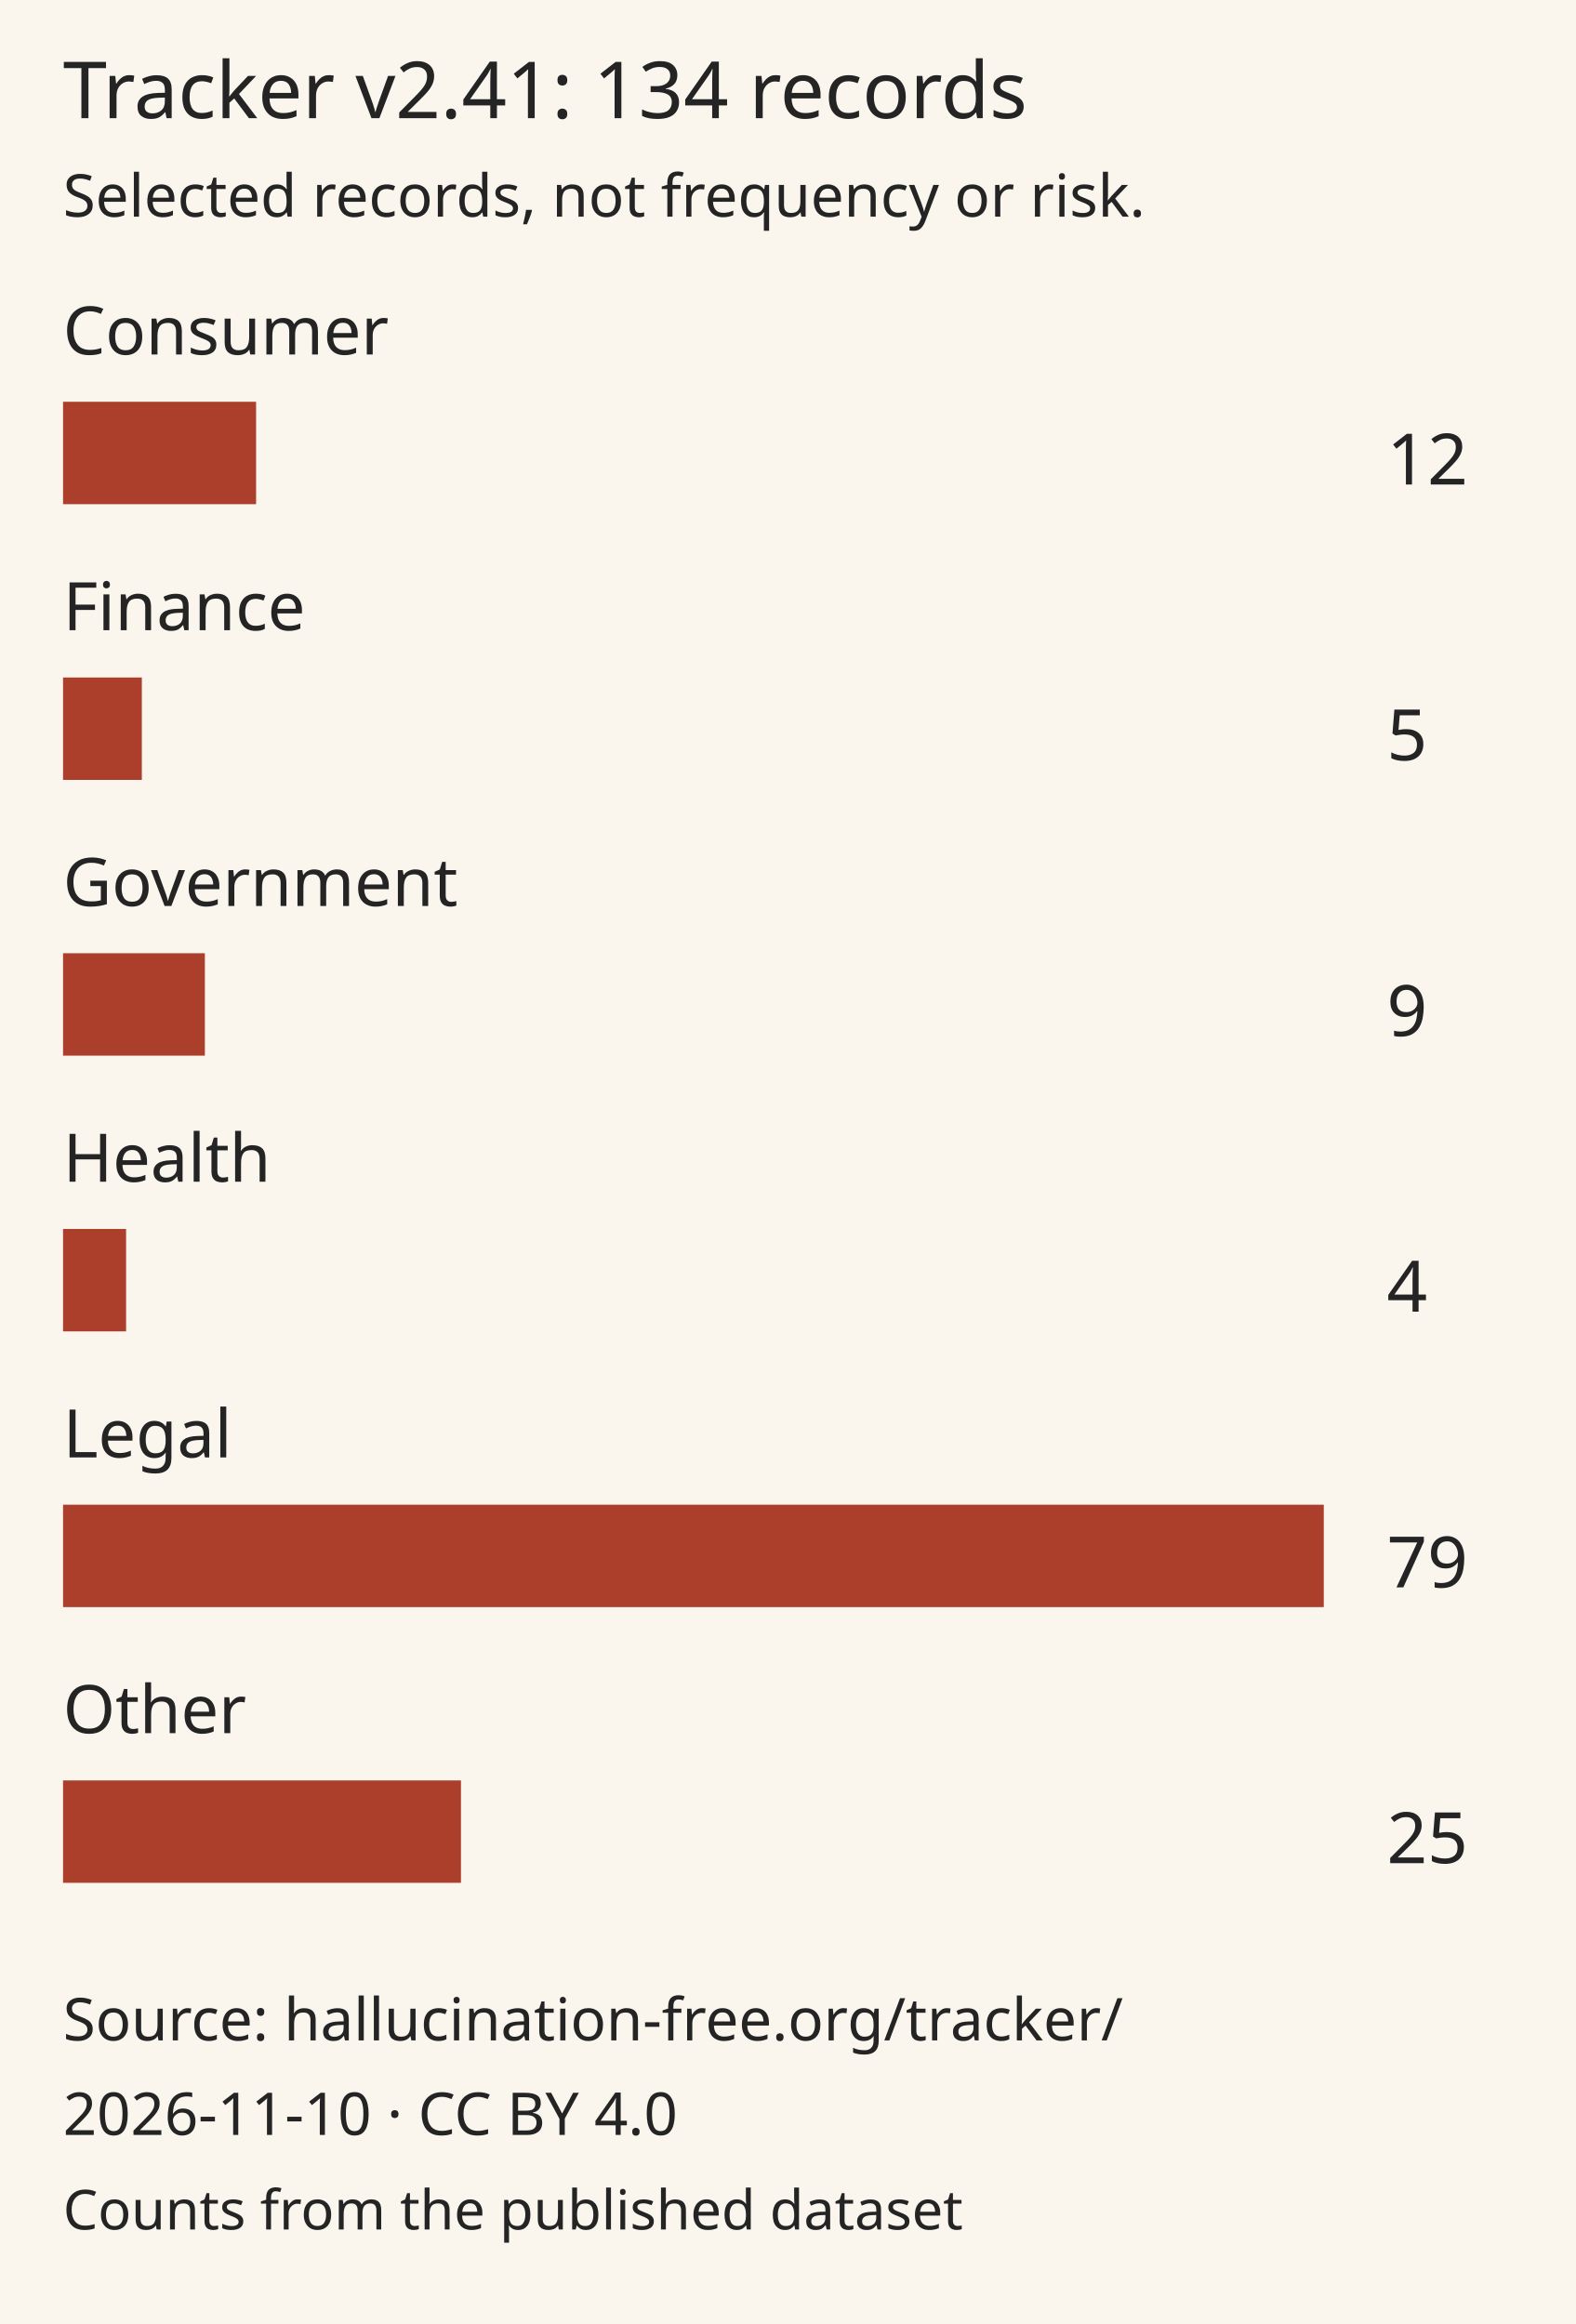
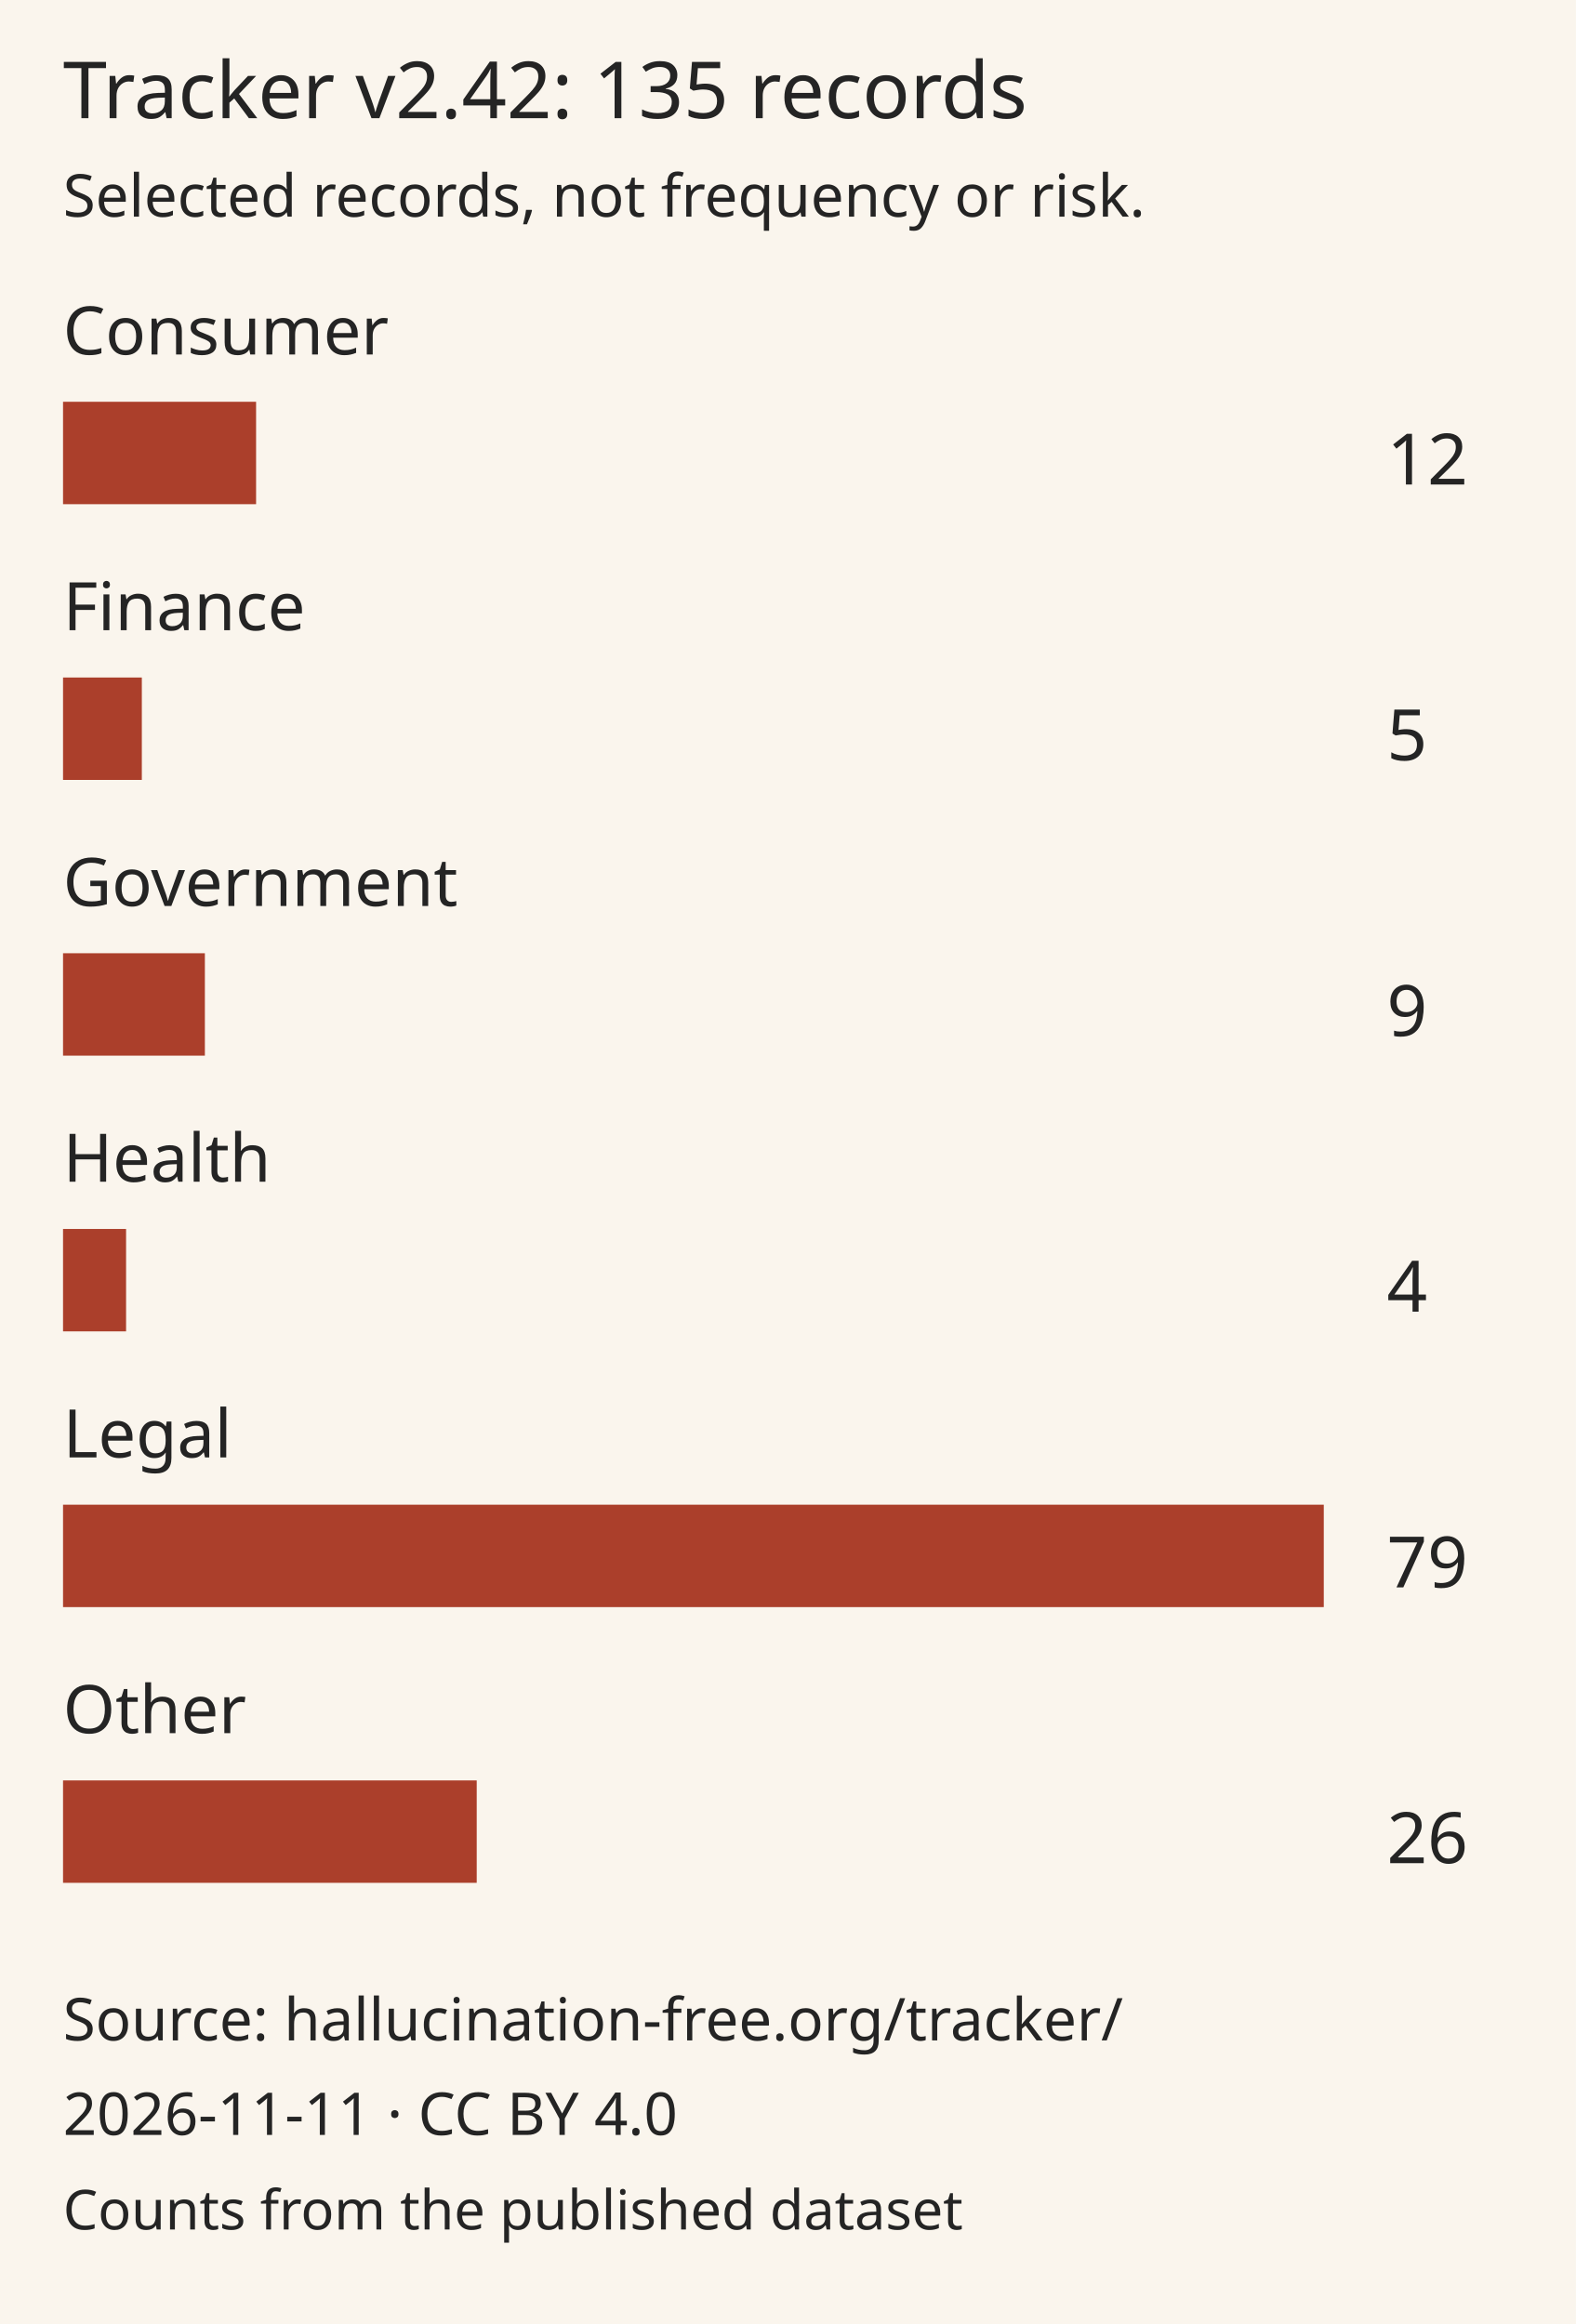
<svg xmlns="http://www.w3.org/2000/svg" viewBox="0 0 400 590">
  <rect width="400" height="590" fill="#faf5ed" />
  <g font-family="sans-serif" fill="#242424">
-     <text x="16" y="30" font-size="20">Tracker v2.41: 134 records</text>
+     <text x="16" y="30" font-size="20">Tracker v2.42: 135 records</text>
    <text x="16" y="55" font-size="15">Selected records, not frequency or risk.</text>
    <text x="16" y="90" font-size="17">Consumer</text>
    <rect x="16" y="102" width="49" height="26" fill="#ab3f2b" />
    <text x="352" y="123" font-size="18">12</text>
    <text x="16" y="160" font-size="17">Finance</text>
    <rect x="16" y="172" width="20" height="26" fill="#ab3f2b" />
    <text x="352" y="193" font-size="18">5</text>
    <text x="16" y="230" font-size="17">Government</text>
    <rect x="16" y="242" width="36" height="26" fill="#ab3f2b" />
    <text x="352" y="263" font-size="18">9</text>
    <text x="16" y="300" font-size="17">Health</text>
    <rect x="16" y="312" width="16" height="26" fill="#ab3f2b" />
    <text x="352" y="333" font-size="18">4</text>
    <text x="16" y="370" font-size="17">Legal</text>
    <rect x="16" y="382" width="320" height="26" fill="#ab3f2b" />
    <text x="352" y="403" font-size="18">79</text>
    <text x="16" y="440" font-size="17">Other</text>
-     <rect x="16" y="452" width="101" height="26" fill="#ab3f2b" />
-     <text x="352" y="473" font-size="18">25</text>
+     <rect x="16" y="452" width="105" height="26" fill="#ab3f2b" />
+     <text x="352" y="473" font-size="18">26</text>
    <text x="16" y="518" font-size="15">Source: hallucination-free.org/tracker/</text>
-     <text x="16" y="542" font-size="15">2026-11-10 · CC BY 4.0</text>
+     <text x="16" y="542" font-size="15">2026-11-11 · CC BY 4.0</text>
    <text x="16" y="566" font-size="14">Counts from the published dataset</text>
  </g>
</svg>
